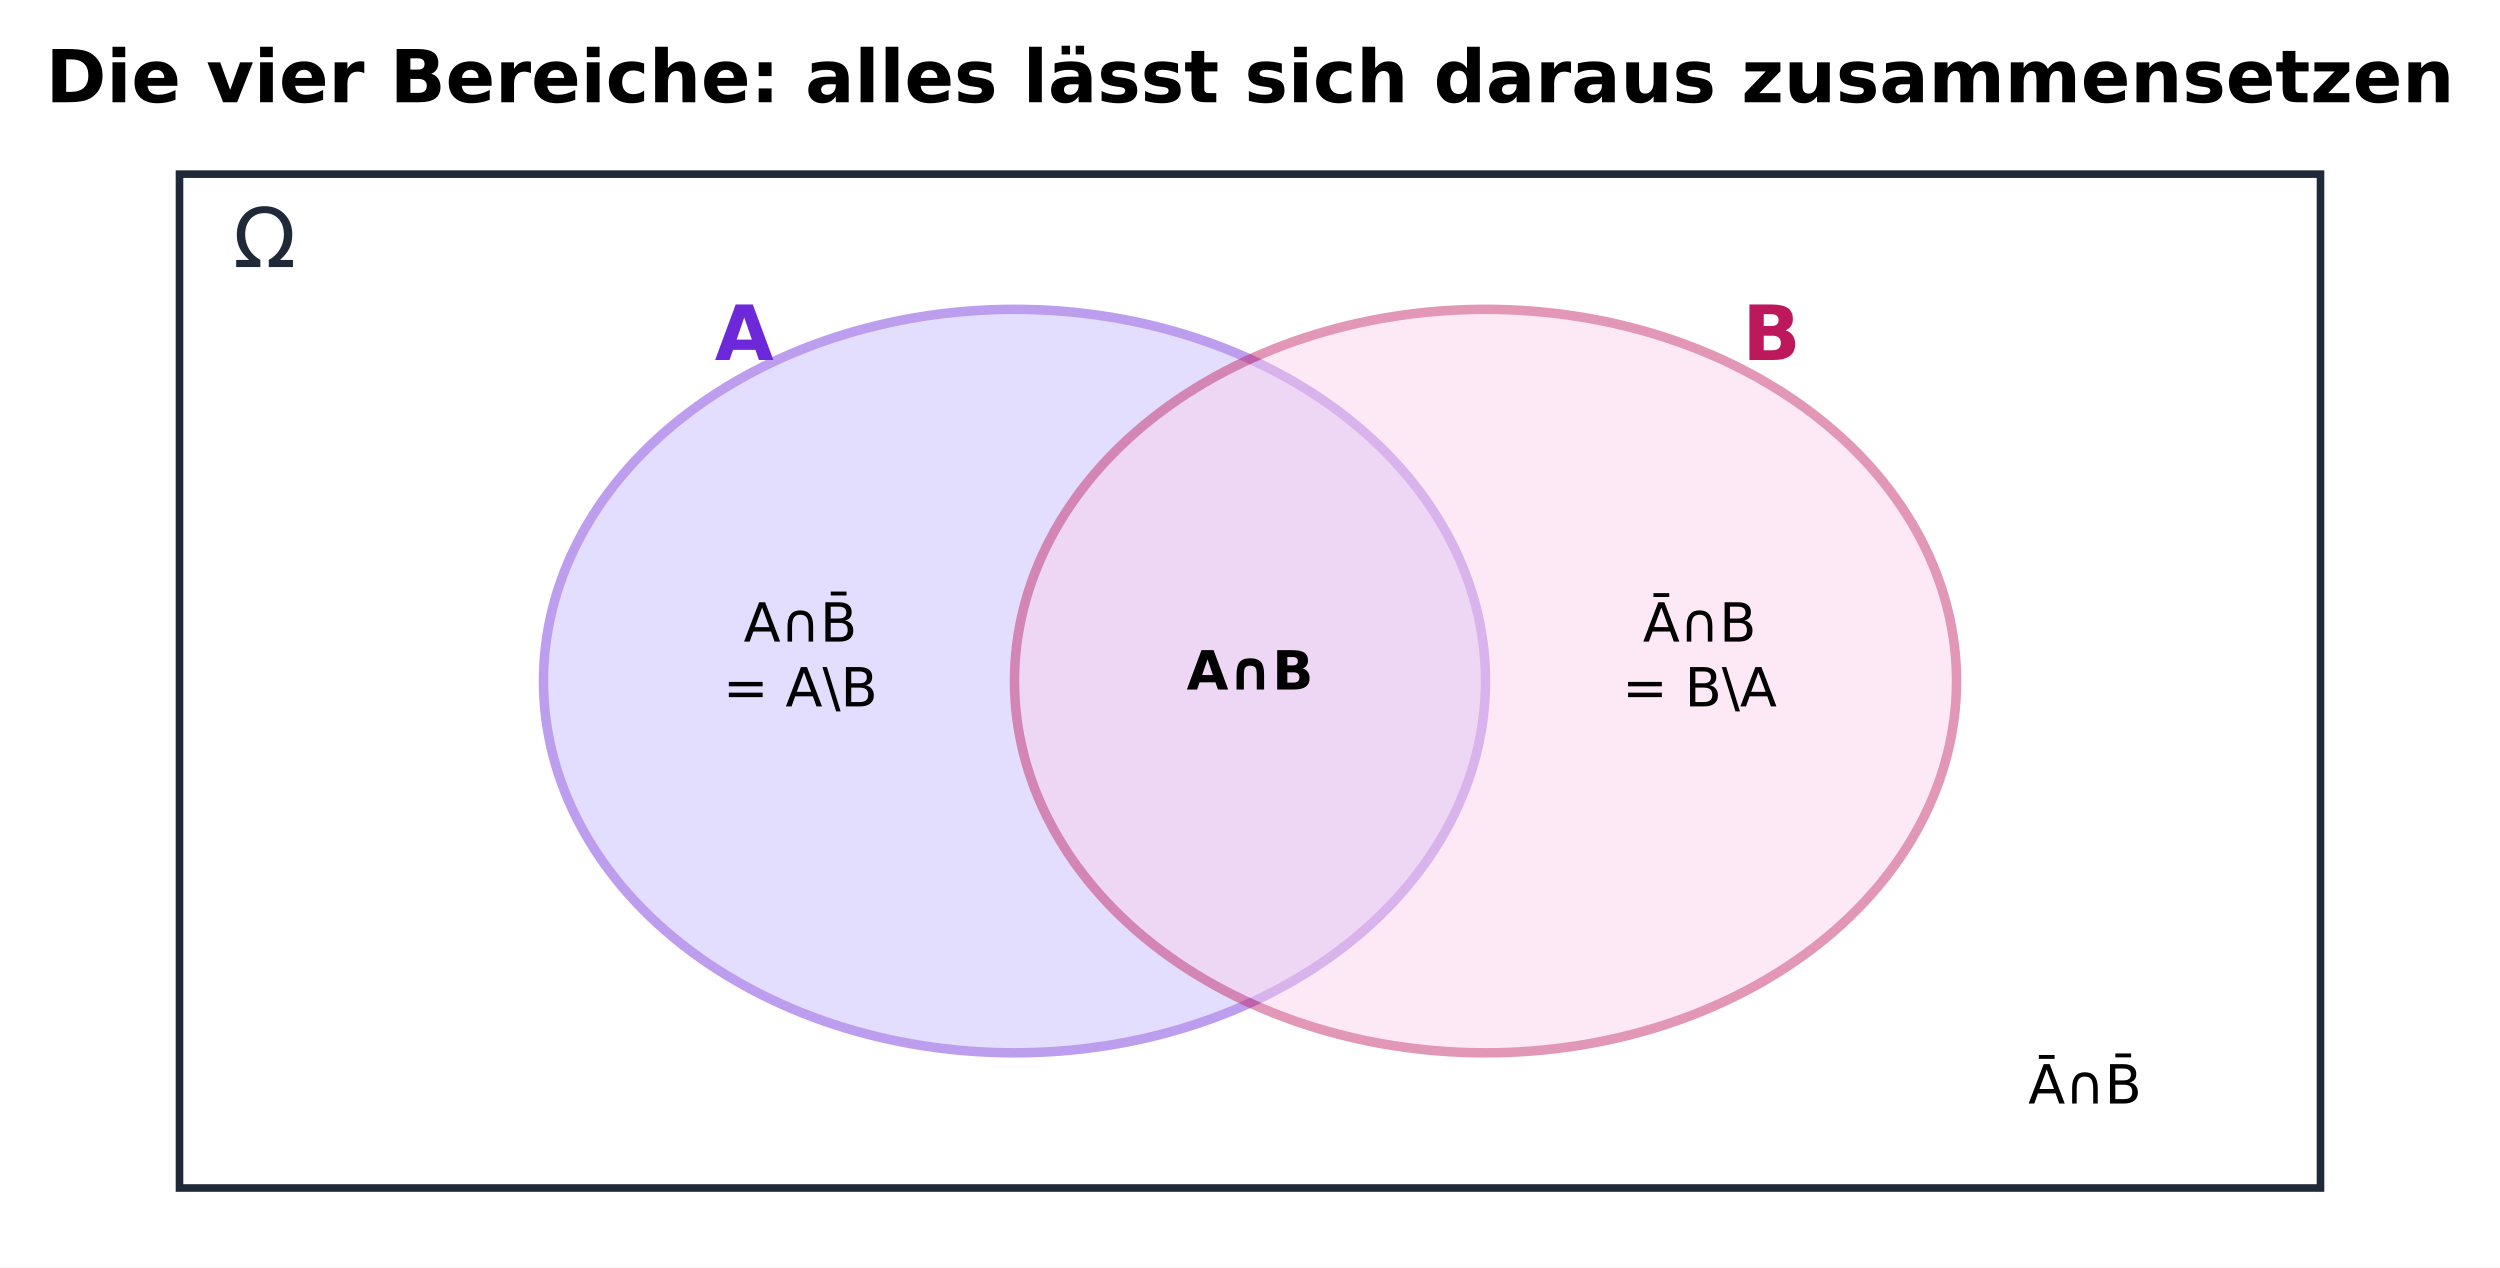
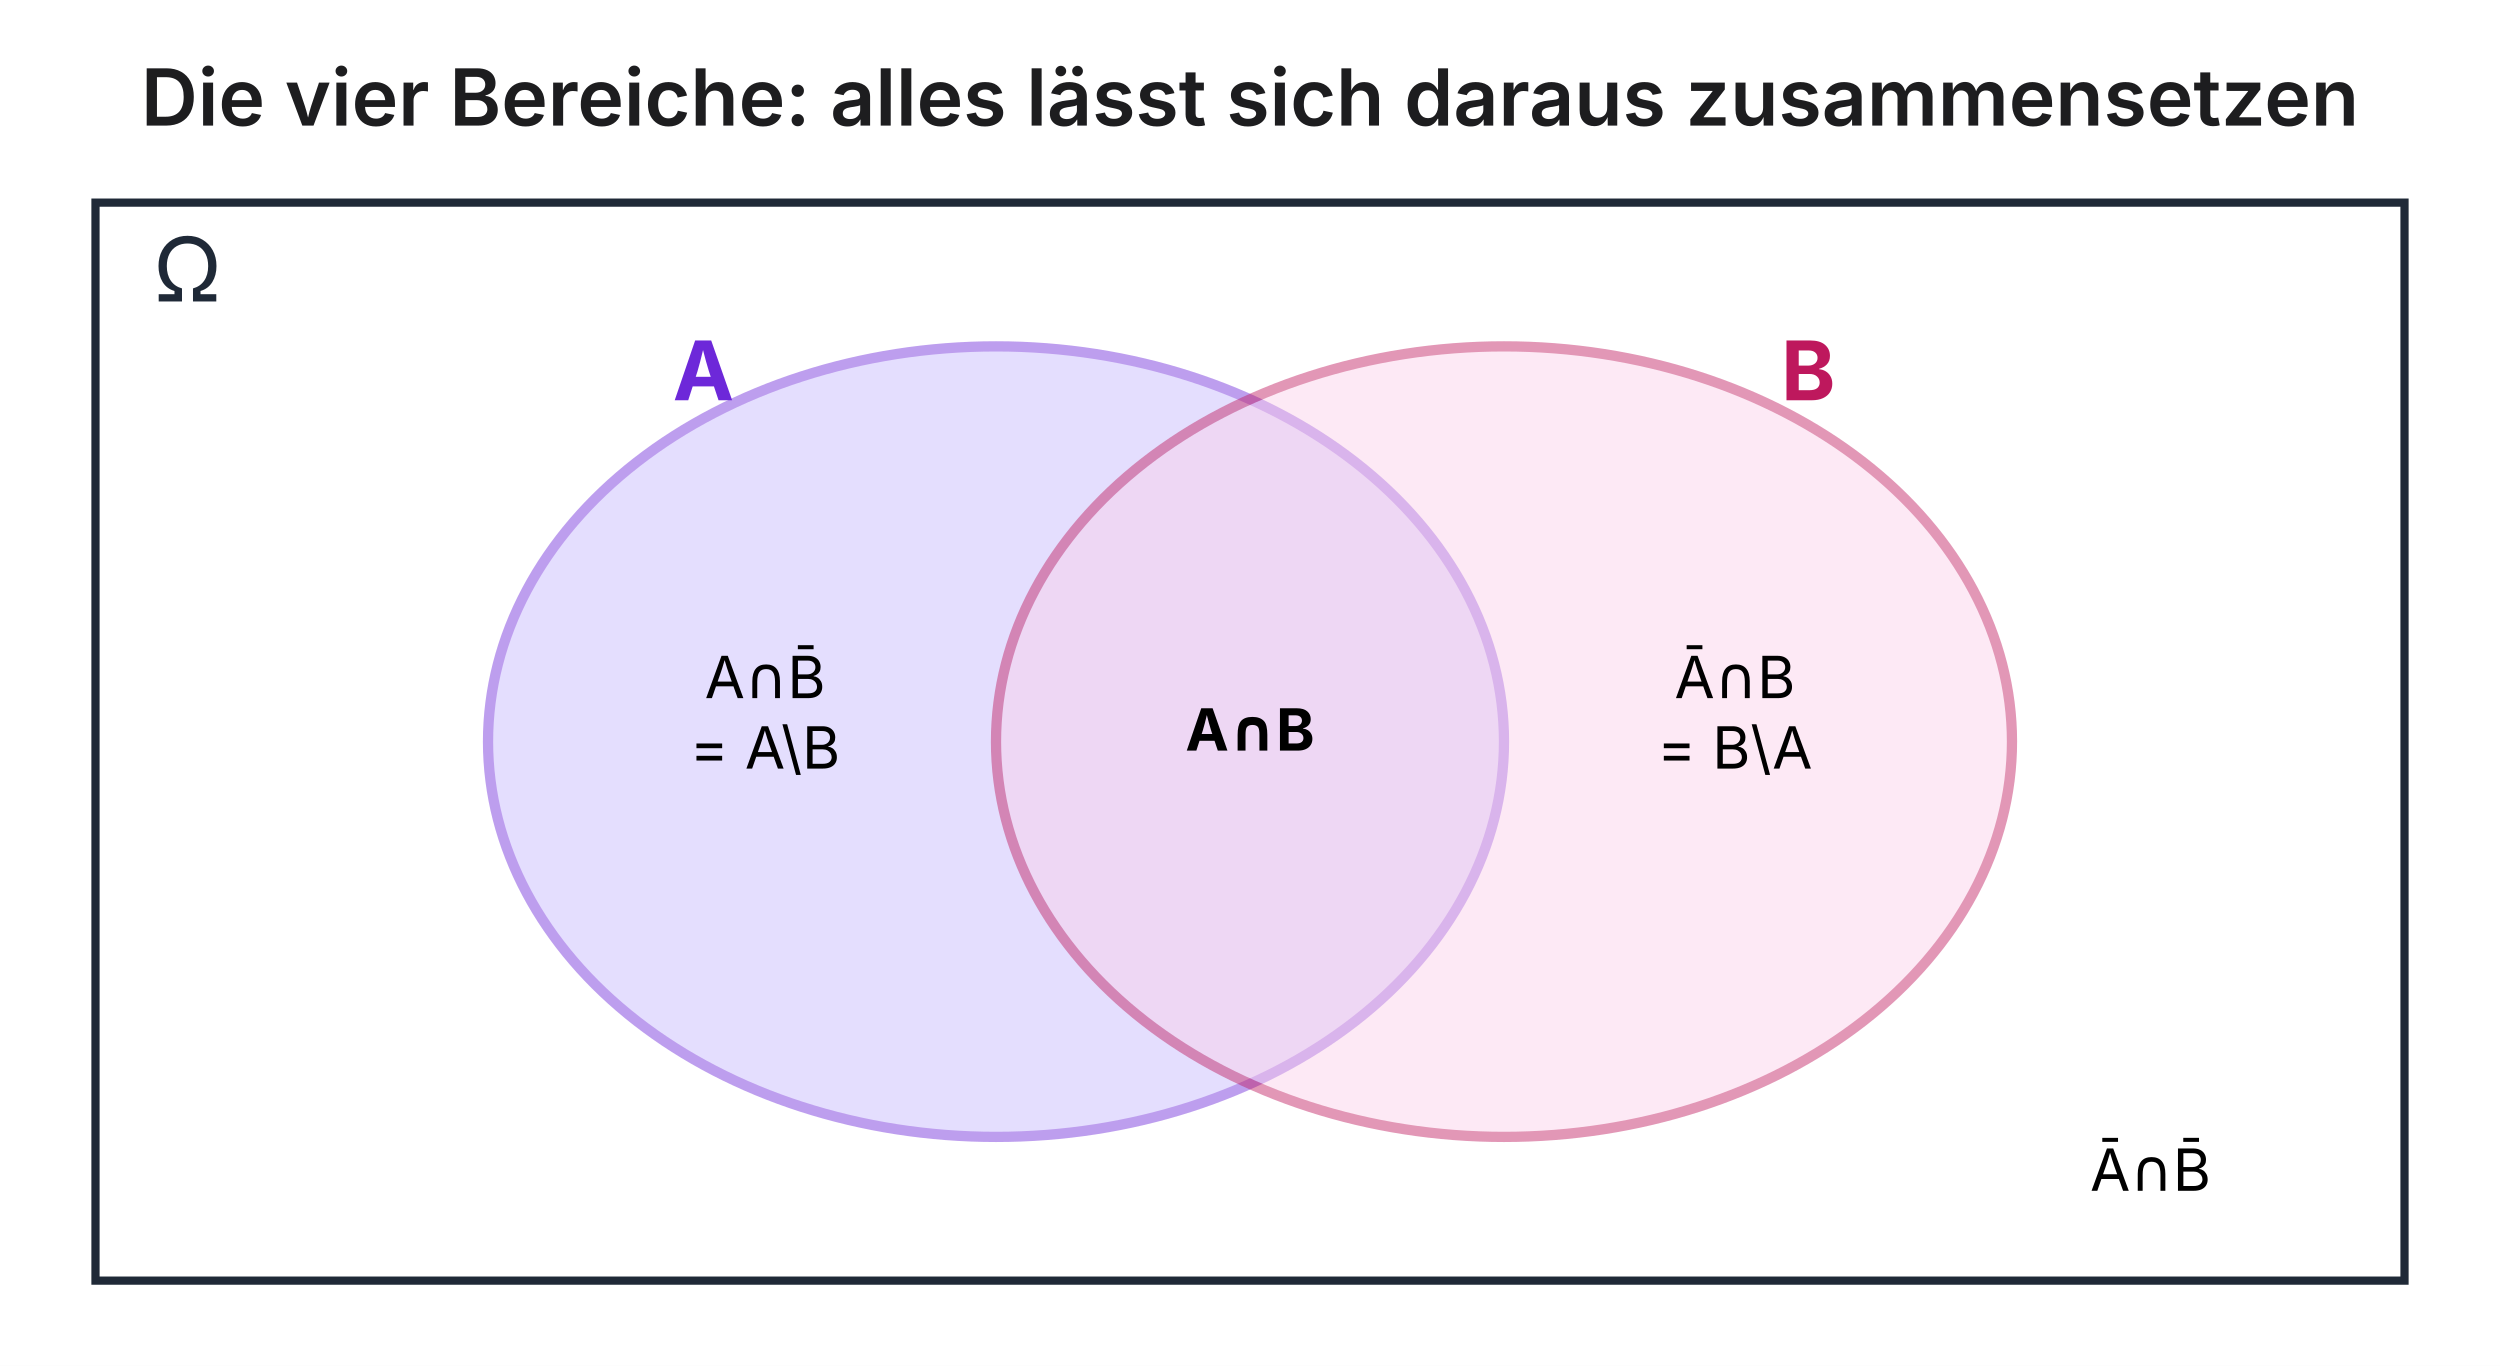
- <svg xmlns="http://www.w3.org/2000/svg" xmlns:xlink="http://www.w3.org/1999/xlink" width="393.688pt" height="199.603pt" viewBox="0 0 393.688 199.603" version="1.1">
+ <svg xmlns="http://www.w3.org/2000/svg" xmlns:xlink="http://www.w3.org/1999/xlink" width="365.04pt" height="199.44pt" viewBox="0 0 365.04 199.44" version="1.1">
  <defs>
    <style type="text/css">*{stroke-linejoin: round; stroke-linecap: butt}</style>
  </defs>
  <g id="figure_1">
    <g id="patch_1">
-       <path d="M 0 199.603  L 393.688 199.603  L 393.688 0  L 0 0  z " style="fill: #ffffff" />
+       <path d="M 0 199.44  L 365.04 199.44  L 365.04 0  L 0 0  z " style="fill: #ffffff" />
    </g>
    <g id="axes_1">
      <g id="patch_2">
-         <path d="M 28.267 187.081  L 365.421 187.081  L 365.421 27.422  L 28.267 27.422  L 28.267 187.081  z " clip-path="url(#p4b043362bb)" style="fill: none; stroke: #1f2937; stroke-width: 1.2; stroke-linejoin: miter" />
+         <path d="M 13.943 186.993  L 351.097 186.993  L 351.097 29.587  L 13.943 29.587  L 13.943 186.993  z " clip-path="url(#pf7ca5c3769)" style="fill: none; stroke: #1f2937; stroke-width: 1.2; stroke-linejoin: miter" />
      </g>
      <g id="patch_3">
-         <path d="M 159.757 165.793  C 179.428 165.793 198.296 159.625 212.206 148.646  C 226.115 137.668 233.931 122.777 233.931 107.251  C 233.931 91.726 226.115 76.834 212.206 65.856  C 198.296 54.878 179.428 48.71 159.757 48.71  C 140.086 48.71 121.218 54.878 107.308 65.856  C 93.399 76.834 85.583 91.726 85.583 107.251  C 85.583 122.777 93.399 137.668 107.308 148.646  C 121.218 159.625 140.086 165.793 159.757 165.793  z " clip-path="url(#p4b043362bb)" style="fill: #c4b5fd; opacity: 0.45; stroke: #6d28d9; stroke-width: 1.5; stroke-linejoin: miter" />
+         <path d="M 145.433 166.006  C 165.104 166.006 183.972 159.924 197.882 149.101  C 211.791 138.278 219.607 123.597 219.607 108.29  C 219.607 92.984 211.791 78.303 197.882 67.479  C 183.972 56.656 165.104 50.575 145.433 50.575  C 125.762 50.575 106.894 56.656 92.984 67.479  C 79.075 78.303 71.259 92.984 71.259 108.29  C 71.259 123.597 79.075 138.278 92.984 149.101  C 106.894 159.924 125.762 166.006 145.433 166.006  z " clip-path="url(#pf7ca5c3769)" style="fill: #c4b5fd; opacity: 0.45; stroke: #6d28d9; stroke-width: 1.5; stroke-linejoin: miter" />
      </g>
      <g id="patch_4">
-         <path d="M 233.931 165.793  C 253.602 165.793 272.47 159.625 286.38 148.646  C 300.289 137.668 308.105 122.777 308.105 107.251  C 308.105 91.726 300.289 76.834 286.38 65.856  C 272.47 54.878 253.602 48.71 233.931 48.71  C 214.26 48.71 195.392 54.878 181.482 65.856  C 167.572 76.834 159.757 91.726 159.757 107.251  C 159.757 122.777 167.572 137.668 181.482 148.646  C 195.392 159.625 214.26 165.793 233.931 165.793  z " clip-path="url(#p4b043362bb)" style="fill: #fbcfe8; opacity: 0.45; stroke: #be185d; stroke-width: 1.5; stroke-linejoin: miter" />
+         <path d="M 219.607 166.006  C 239.278 166.006 258.146 159.924 272.056 149.101  C 285.965 138.278 293.781 123.597 293.781 108.29  C 293.781 92.984 285.965 78.303 272.056 67.479  C 258.146 56.656 239.278 50.575 219.607 50.575  C 199.936 50.575 181.068 56.656 167.158 67.479  C 153.249 78.303 145.433 92.984 145.433 108.29  C 145.433 123.597 153.249 138.278 167.158 149.101  C 181.068 159.924 199.936 166.006 219.607 166.006  z " clip-path="url(#pf7ca5c3769)" style="fill: #fbcfe8; opacity: 0.45; stroke: #be185d; stroke-width: 1.5; stroke-linejoin: miter" />
      </g>
      <g id="text_1">
-         <g style="fill: #1f2937" transform="translate(36.69591 42.05727) scale(0.13 -0.13)">
+         <g style="fill: #1f2937" transform="translate(22.37192 44.01633) scale(0.13 -0.13)">
          <defs>
-             <path id="DejaVuSans-33d" d="M 4647 556  L 4647 0  L 2772 0  L 2772 556  Q 3325 859 3634 1378  Q 3944 1897 3944 2528  Q 3944 3278 3531 3731  Q 3119 4184 2444 4184  Q 1769 4184 1355 3729  Q 941 3275 941 2528  Q 941 1897 1250 1378  Q 1563 859 2119 556  L 2119 0  L 244 0  L 244 556  L 1241 556  Q 747 991 519 1456  Q 294 1922 294 2497  Q 294 3491 894 4106  Q 1491 4722 2444 4722  Q 3391 4722 3994 4106  Q 4594 3494 4594 2528  Q 4594 1922 4372 1459  Q 4150 997 3647 556  L 4647 556  z " transform="scale(0.015625)" />
+             <path id="Inter-Regular-412" d="M 394 0  L 394 522  L 1528 522  L 1528 753  Q 969 913 675 1398  Q 381 1884 381 2544  Q 381 3184 647 3673  Q 913 4163 1383 4441  Q 1853 4719 2463 4719  Q 3075 4719 3544 4441  Q 4013 4163 4280 3673  Q 4547 3184 4547 2544  Q 4547 1881 4251 1397  Q 3956 913 3400 753  L 3400 522  L 4534 522  L 4534 0  L 2859 0  L 2859 938  Q 3375 1075 3662 1489  Q 3950 1903 3950 2538  Q 3950 3047 3765 3411  Q 3581 3775 3247 3970  Q 2913 4166 2466 4166  Q 2016 4166 1681 3970  Q 1347 3775 1162 3411  Q 978 3047 978 2538  Q 978 1906 1264 1492  Q 1550 1078 2069 938  L 2069 0  L 394 0  z " transform="scale(0.015625)" />
          </defs>
-           <use xlink:href="#DejaVuSans-33d" />
+           <use xlink:href="#Inter-Regular-412" />
        </g>
      </g>
      <g id="text_2">
-         <g style="fill: #6d28d9" transform="translate(112.5555 56.69266) scale(0.12 -0.12)">
+         <g style="fill: #6d28d9" transform="translate(98.23154 58.44519) scale(0.12 -0.12)">
          <defs>
-             <path id="DejaVuSans-Bold-24" d="M 3419 850  L 1538 850  L 1241 0  L 31 0  L 1759 4666  L 3194 4666  L 4922 0  L 3713 0  L 3419 850  z M 1838 1716  L 3116 1716  L 2478 3572  L 1838 1716  z " transform="scale(0.015625)" />
+             <path id="Inter-Bold-2" d="M 153 0  L 1744 4656  L 2994 4656  L 4625 0  L 3566 0  L 3206 1081  L 1553 1081  L 1206 0  L 153 0  z M 1791 1828  L 2959 1828  L 2819 2247  Q 2706 2603 2593 3018  Q 2481 3434 2359 3909  Q 2244 3428 2137 3012  Q 2031 2597 1925 2247  L 1791 1828  z " transform="scale(0.015625)" />
          </defs>
-           <use xlink:href="#DejaVuSans-Bold-24" />
+           <use xlink:href="#Inter-Bold-2" />
        </g>
      </g>
      <g id="text_3">
-         <g style="fill: #be185d" transform="translate(274.3894 56.69266) scale(0.12 -0.12)">
+         <g style="fill: #be185d" transform="translate(260.0654 58.44519) scale(0.12 -0.12)">
          <defs>
-             <path id="DejaVuSans-Bold-25" d="M 2456 2859  Q 2741 2859 2887 2984  Q 3034 3109 3034 3353  Q 3034 3594 2887 3720  Q 2741 3847 2456 3847  L 1791 3847  L 1791 2859  L 2456 2859  z M 2497 819  Q 2859 819 3042 972  Q 3225 1125 3225 1434  Q 3225 1738 3044 1889  Q 2863 2041 2497 2041  L 1791 2041  L 1791 819  L 2497 819  z M 3616 2497  Q 4003 2384 4215 2081  Q 4428 1778 4428 1338  Q 4428 663 3972 331  Q 3516 0 2584 0  L 588 0  L 588 4666  L 2394 4666  Q 3366 4666 3802 4372  Q 4238 4078 4238 3431  Q 4238 3091 4078 2852  Q 3919 2613 3616 2497  z " transform="scale(0.015625)" />
+             <path id="Inter-Bold-41" d="M 422 0  L 422 4656  L 2269 4656  Q 3034 4656 3420 4318  Q 3806 3981 3806 3459  Q 3806 3047 3567 2794  Q 3328 2541 2969 2459  L 2969 2413  Q 3231 2400 3464 2262  Q 3697 2125 3842 1876  Q 3988 1628 3988 1284  Q 3988 916 3806 625  Q 3625 334 3269 167  Q 2913 0 2388 0  L 422 0  z M 1375 784  L 2200 784  Q 2622 784 2814 946  Q 3006 1109 3006 1375  Q 3006 1666 2795 1856  Q 2584 2047 2225 2047  L 1375 2047  L 1375 784  z M 1375 2700  L 2128 2700  Q 2434 2700 2637 2862  Q 2841 3025 2841 3306  Q 2841 3559 2661 3718  Q 2481 3878 2147 3878  L 1375 3878  L 1375 2700  z " transform="scale(0.015625)" />
          </defs>
-           <use xlink:href="#DejaVuSans-Bold-25" />
+           <use xlink:href="#Inter-Bold-41" />
        </g>
      </g>
      <g id="text_4">
-         <g transform="translate(117.108 101.0411) scale(0.085 -0.085)">
+         <g transform="translate(102.8936 101.9408) scale(0.085 -0.085)">
          <defs>
-             <path id="DejaVuSans-24" d="M 2188 4044  L 1331 1722  L 3047 1722  L 2188 4044  z M 1831 4666  L 2547 4666  L 4325 0  L 3669 0  L 3244 1197  L 1141 1197  L 716 0  L 50 0  L 1831 4666  z " transform="scale(0.015625)" />
+             <path id="Inter-Regular-2" d="M 163 0  L 1853 4656  L 2541 4656  L 4253 0  L 3628 0  L 3163 1300  L 1244 1300  L 794 0  L 163 0  z M 1425 1819  L 2978 1819  L 2641 2763  Q 2556 2997 2450 3336  Q 2344 3675 2194 4181  Q 2047 3666 1937 3322  Q 1828 2978 1753 2763  L 1425 1819  z " transform="scale(0.015625)" />
            <path id="DejaVuSans-cb3" d="M 825 1850  Q 825 2775 1208 3240  Q 1591 3706 2344 3706  Q 3094 3706 3476 3240  Q 3859 2775 3859 1850  L 3859 0  L 3322 0  L 3322 1772  Q 3322 2534 3090 2864  Q 2859 3194 2344 3194  Q 1825 3194 1594 2864  Q 1363 2534 1363 1772  L 1363 0  L 825 0  L 825 1850  z " transform="scale(0.015625)" />
-             <path id="DejaVuSans-25" d="M 1259 2228  L 1259 519  L 2272 519  Q 2781 519 3026 730  Q 3272 941 3272 1375  Q 3272 1813 3026 2020  Q 2781 2228 2272 2228  L 1259 2228  z M 1259 4147  L 1259 2741  L 2194 2741  Q 2656 2741 2882 2914  Q 3109 3088 3109 3444  Q 3109 3797 2882 3972  Q 2656 4147 2194 4147  L 1259 4147  z M 628 4666  L 2241 4666  Q 2963 4666 3353 4366  Q 3744 4066 3744 3513  Q 3744 3084 3544 2831  Q 3344 2578 2956 2516  Q 3422 2416 3680 2098  Q 3938 1781 3938 1306  Q 3938 681 3513 340  Q 3088 0 2303 0  L 628 0  L 628 4666  z " transform="scale(0.015625)" />
-             <path id="DejaVuSans-2b5" d="M -2522 4769  L -654 4769  L -654 4306  L -2522 4306  L -2522 4769  z " transform="scale(0.015625)" />
+             <path id="Inter-Regular-41" d="M 563 0  L 563 4656  L 2213 4656  Q 2700 4656 3017 4489  Q 3334 4322 3489 4042  Q 3644 3763 3644 3422  Q 3644 3122 3537 2926  Q 3431 2731 3257 2615  Q 3084 2500 2881 2444  L 2881 2400  Q 3100 2388 3317 2250  Q 3534 2113 3679 1859  Q 3825 1606 3825 1241  Q 3825 891 3664 609  Q 3503 328 3159 164  Q 2816 0 2266 0  L 563 0  z M 1156 525  L 2250 525  Q 2794 525 3023 734  Q 3253 944 3253 1247  Q 3253 1481 3134 1678  Q 3016 1875 2798 1994  Q 2581 2113 2281 2113  L 1156 2113  L 1156 525  z M 1156 2613  L 2181 2613  Q 2556 2613 2815 2831  Q 3075 3050 3075 3409  Q 3075 3713 2864 3922  Q 2653 4131 2200 4131  L 1156 4131  L 1156 2613  z " transform="scale(0.015625)" />
+             <path id="Inter-Regular-6ed" d="M 2394 4659  L 2394 4216  L 663 4216  L 663 4659  L 2394 4659  z " transform="scale(0.015625)" />
          </defs>
-           <use xlink:href="#DejaVuSans-24" />
-           <use xlink:href="#DejaVuSans-cb3" transform="translate(68.40625 0)" />
-           <use xlink:href="#DejaVuSans-25" transform="translate(141.5938 0)" />
-           <use xlink:href="#DejaVuSans-2b5" transform="translate(200.7812 18.21875)" />
+           <use xlink:href="#Inter-Regular-2" />
+           <use xlink:href="#DejaVuSans-cb3" transform="translate(69 0)" />
+           <use xlink:href="#Inter-Regular-41" transform="translate(142.1875 0)" />
+           <use xlink:href="#Inter-Regular-6ed" transform="translate(149.7031 18.17188)" />
        </g>
-         <g transform="translate(113.8747 111.2427) scale(0.085 -0.085)">
+         <g transform="translate(100.756 112.2255) scale(0.085 -0.085)">
          <defs>
-             <path id="DejaVuSans-20" d="M 678 2906  L 4684 2906  L 4684 2381  L 678 2381  L 678 2906  z M 678 1631  L 4684 1631  L 4684 1100  L 678 1100  L 678 1631  z " transform="scale(0.015625)" />
-             <path id="DejaVuSans-3" transform="scale(0.015625)" />
-             <path id="DejaVuSans-3f" d="M 531 4666  L 2156 -594  L 1625 -594  L 0 4666  L 531 4666  z " transform="scale(0.015625)" />
+             <path id="Inter-Regular-5f0" d="M 706 884  L 706 1403  L 3531 1403  L 3531 884  L 706 884  z M 706 2241  L 706 2759  L 3531 2759  L 3531 2241  L 706 2241  z " transform="scale(0.015625)" />
+             <path id="Inter-Regular-6f1" transform="scale(0.015625)" />
+             <path id="Inter-Regular-5b2" d="M 1644 -700  L 144 4875  L 663 4875  L 2163 -700  L 1644 -700  z " transform="scale(0.015625)" />
          </defs>
-           <use xlink:href="#DejaVuSans-20" />
-           <use xlink:href="#DejaVuSans-3" transform="translate(83.79688 0)" />
-           <use xlink:href="#DejaVuSans-24" transform="translate(115.5781 0)" />
-           <use xlink:href="#DejaVuSans-3f" transform="translate(183.9844 0)" />
-           <use xlink:href="#DejaVuSans-25" transform="translate(217.6719 0)" />
+           <use xlink:href="#Inter-Regular-5f0" />
+           <use xlink:href="#Inter-Regular-6f1" transform="translate(66.15625 0)" />
+           <use xlink:href="#Inter-Regular-2" transform="translate(94.28125 0)" />
+           <use xlink:href="#Inter-Regular-5b2" transform="translate(156.4531 0)" />
+           <use xlink:href="#Inter-Regular-41" transform="translate(192.4844 0)" />
        </g>
      </g>
      <g id="text_5">
-         <g transform="translate(186.8645 108.5818) scale(0.085 -0.085)">
+         <g transform="translate(173.0843 109.602) scale(0.085 -0.085)">
          <defs>
            <path id="DejaVuSans-Bold-cb3" d="M 966 1734  Q 966 2784 1313 3222  Q 1697 3706 2597 3706  Q 3463 3706 3884 3222  Q 4231 2825 4231 1734  L 4231 0  L 3363 0  L 3363 1734  Q 3363 2366 3219 2575  Q 3044 2822 2597 2822  Q 2169 2822 1981 2575  Q 1834 2384 1834 1734  L 1834 0  L 966 0  L 966 1734  z " transform="scale(0.015625)" />
          </defs>
-           <use xlink:href="#DejaVuSans-Bold-24" />
-           <use xlink:href="#DejaVuSans-Bold-cb3" transform="translate(77.39062 0)" />
-           <use xlink:href="#DejaVuSans-Bold-25" transform="translate(158.5938 0)" />
+           <use xlink:href="#Inter-Bold-2" />
+           <use xlink:href="#DejaVuSans-Bold-cb3" transform="translate(74.65625 0)" />
+           <use xlink:href="#Inter-Bold-41" transform="translate(155.8594 0)" />
        </g>
      </g>
      <g id="text_6">
-         <g transform="translate(258.7127 101.0411) scale(0.085 -0.085)">
+         <g transform="translate(244.4982 101.9408) scale(0.085 -0.085)">
          <defs>
-             <path id="DejaVuSans-c2" d="M 1254 5753  L 3122 5753  L 3122 5290  L 1254 5290  L 1254 5753  z M 2188 4044  L 1331 1722  L 3047 1722  L 2188 4044  z M 1831 4666  L 2547 4666  L 4325 0  L 3669 0  L 3244 1197  L 1141 1197  L 716 0  L 50 0  L 1831 4666  z " transform="scale(0.015625)" />
+             <path id="Inter-Regular-b" d="M 163 0  L 1853 4656  L 2541 4656  L 4253 0  L 3628 0  L 3163 1300  L 1244 1300  L 794 0  L 163 0  z M 1425 1819  L 2978 1819  L 2641 2763  Q 2556 2997 2450 3336  Q 2344 3675 2194 4181  Q 2047 3666 1937 3322  Q 1828 2978 1753 2763  L 1425 1819  z M 3072 5822  L 3072 5379  L 1341 5379  L 1341 5822  L 3072 5822  z " transform="scale(0.015625)" />
          </defs>
-           <use xlink:href="#DejaVuSans-c2" />
-           <use xlink:href="#DejaVuSans-cb3" transform="translate(68.40625 0)" />
-           <use xlink:href="#DejaVuSans-25" transform="translate(141.5938 0)" />
+           <use xlink:href="#Inter-Regular-b" />
+           <use xlink:href="#DejaVuSans-cb3" transform="translate(69 0)" />
+           <use xlink:href="#Inter-Regular-41" transform="translate(142.1875 0)" />
        </g>
-         <g transform="translate(255.4793 111.2427) scale(0.085 -0.085)">
-           <use xlink:href="#DejaVuSans-20" />
-           <use xlink:href="#DejaVuSans-3" transform="translate(83.79688 0)" />
-           <use xlink:href="#DejaVuSans-25" transform="translate(115.5781 0)" />
-           <use xlink:href="#DejaVuSans-3f" transform="translate(184.1875 0)" />
-           <use xlink:href="#DejaVuSans-24" transform="translate(217.875 0)" />
+         <g transform="translate(242.008 112.2255) scale(0.085 -0.085)">
+           <use xlink:href="#Inter-Regular-5f0" />
+           <use xlink:href="#Inter-Regular-6f1" transform="translate(66.15625 0)" />
+           <use xlink:href="#Inter-Regular-41" transform="translate(94.28125 0)" />
+           <use xlink:href="#Inter-Regular-5b2" transform="translate(159.7188 0)" />
+           <use xlink:href="#Inter-Regular-2" transform="translate(197.2188 0)" />
        </g>
      </g>
      <g id="text_7">
-         <g transform="translate(319.4004 173.7758) scale(0.085 -0.085)">
-           <use xlink:href="#DejaVuSans-c2" />
-           <use xlink:href="#DejaVuSans-cb3" transform="translate(68.40625 0)" />
-           <use xlink:href="#DejaVuSans-25" transform="translate(141.5938 0)" />
-           <use xlink:href="#DejaVuSans-2b5" transform="translate(200.7812 18.21875)" />
+         <g transform="translate(305.1859 173.876) scale(0.085 -0.085)">
+           <use xlink:href="#Inter-Regular-b" />
+           <use xlink:href="#DejaVuSans-cb3" transform="translate(69 0)" />
+           <use xlink:href="#Inter-Regular-41" transform="translate(142.1875 0)" />
+           <use xlink:href="#Inter-Regular-6ed" transform="translate(149.7031 18.17188)" />
        </g>
      </g>
      <g id="text_8">
-         <g transform="translate(7.2 16.09992) scale(0.115 -0.115)">
+         <g style="fill: #1d1d1f" transform="translate(20.57664 18.34062) scale(0.115 -0.115)">
          <defs>
-             <path id="DejaVuSans-Bold-27" d="M 1791 3756  L 1791 909  L 2222 909  Q 2959 909 3348 1275  Q 3738 1641 3738 2338  Q 3738 3031 3350 3393  Q 2963 3756 2222 3756  L 1791 3756  z M 588 4666  L 1856 4666  Q 2919 4666 3439 4514  Q 3959 4363 4331 4000  Q 4659 3684 4818 3271  Q 4978 2859 4978 2338  Q 4978 1809 4818 1395  Q 4659 981 4331 666  Q 3956 303 3431 151  Q 2906 0 1856 0  L 588 0  L 588 4666  z " transform="scale(0.015625)" />
-             <path id="DejaVuSans-Bold-4c" d="M 538 3500  L 1656 3500  L 1656 0  L 538 0  L 538 3500  z M 538 4863  L 1656 4863  L 1656 3950  L 538 3950  L 538 4863  z " transform="scale(0.015625)" />
-             <path id="DejaVuSans-Bold-48" d="M 4031 1759  L 4031 1441  L 1416 1441  Q 1456 1047 1700 850  Q 1944 653 2381 653  Q 2734 653 3104 758  Q 3475 863 3866 1075  L 3866 213  Q 3469 63 3072 -14  Q 2675 -91 2278 -91  Q 1328 -91 801 392  Q 275 875 275 1747  Q 275 2603 792 3093  Q 1309 3584 2216 3584  Q 3041 3584 3536 3087  Q 4031 2591 4031 1759  z M 2881 2131  Q 2881 2450 2695 2645  Q 2509 2841 2209 2841  Q 1884 2841 1681 2658  Q 1478 2475 1428 2131  L 2881 2131  z " transform="scale(0.015625)" />
-             <path id="DejaVuSans-Bold-3" transform="scale(0.015625)" />
-             <path id="DejaVuSans-Bold-59" d="M 97 3500  L 1216 3500  L 2088 1081  L 2956 3500  L 4078 3500  L 2700 0  L 1472 0  L 97 3500  z " transform="scale(0.015625)" />
-             <path id="DejaVuSans-Bold-55" d="M 3138 2547  Q 2991 2616 2845 2648  Q 2700 2681 2553 2681  Q 2122 2681 1889 2404  Q 1656 2128 1656 1613  L 1656 0  L 538 0  L 538 3500  L 1656 3500  L 1656 2925  Q 1872 3269 2151 3426  Q 2431 3584 2822 3584  Q 2878 3584 2943 3579  Q 3009 3575 3134 3559  L 3138 2547  z " transform="scale(0.015625)" />
-             <path id="DejaVuSans-Bold-46" d="M 3366 3391  L 3366 2478  Q 3138 2634 2908 2709  Q 2678 2784 2431 2784  Q 1963 2784 1702 2511  Q 1441 2238 1441 1747  Q 1441 1256 1702 982  Q 1963 709 2431 709  Q 2694 709 2930 787  Q 3166 866 3366 1019  L 3366 103  Q 3103 6 2833 -42  Q 2563 -91 2291 -91  Q 1344 -91 809 395  Q 275 881 275 1747  Q 275 2613 809 3098  Q 1344 3584 2291 3584  Q 2566 3584 2833 3536  Q 3100 3488 3366 3391  z " transform="scale(0.015625)" />
-             <path id="DejaVuSans-Bold-4b" d="M 4056 2131  L 4056 0  L 2931 0  L 2931 347  L 2931 1625  Q 2931 2084 2911 2256  Q 2891 2428 2841 2509  Q 2775 2619 2662 2680  Q 2550 2741 2406 2741  Q 2056 2741 1856 2470  Q 1656 2200 1656 1722  L 1656 0  L 538 0  L 538 4863  L 1656 4863  L 1656 2988  Q 1909 3294 2193 3439  Q 2478 3584 2822 3584  Q 3428 3584 3742 3212  Q 4056 2841 4056 2131  z " transform="scale(0.015625)" />
-             <path id="DejaVuSans-Bold-1d" d="M 716 3500  L 1844 3500  L 1844 2291  L 716 2291  L 716 3500  z M 716 1209  L 1844 1209  L 1844 0  L 716 0  L 716 1209  z " transform="scale(0.015625)" />
-             <path id="DejaVuSans-Bold-44" d="M 2106 1575  Q 1756 1575 1579 1456  Q 1403 1338 1403 1106  Q 1403 894 1545 773  Q 1688 653 1941 653  Q 2256 653 2472 879  Q 2688 1106 2688 1447  L 2688 1575  L 2106 1575  z M 3816 1997  L 3816 0  L 2688 0  L 2688 519  Q 2463 200 2181 54  Q 1900 -91 1497 -91  Q 953 -91 614 226  Q 275 544 275 1050  Q 275 1666 698 1953  Q 1122 2241 2028 2241  L 2688 2241  L 2688 2328  Q 2688 2594 2478 2717  Q 2269 2841 1825 2841  Q 1466 2841 1156 2769  Q 847 2697 581 2553  L 581 3406  Q 941 3494 1303 3539  Q 1666 3584 2028 3584  Q 2975 3584 3395 3211  Q 3816 2838 3816 1997  z " transform="scale(0.015625)" />
-             <path id="DejaVuSans-Bold-4f" d="M 538 4863  L 1656 4863  L 1656 0  L 538 0  L 538 4863  z " transform="scale(0.015625)" />
-             <path id="DejaVuSans-Bold-56" d="M 3272 3391  L 3272 2541  Q 2913 2691 2578 2766  Q 2244 2841 1947 2841  Q 1628 2841 1473 2761  Q 1319 2681 1319 2516  Q 1319 2381 1436 2309  Q 1553 2238 1856 2203  L 2053 2175  Q 2913 2066 3209 1816  Q 3506 1566 3506 1031  Q 3506 472 3093 190  Q 2681 -91 1863 -91  Q 1516 -91 1145 -36  Q 775 19 384 128  L 384 978  Q 719 816 1070 734  Q 1422 653 1784 653  Q 2113 653 2278 743  Q 2444 834 2444 1013  Q 2444 1163 2330 1236  Q 2216 1309 1875 1350  L 1678 1375  Q 931 1469 631 1722  Q 331 1975 331 2491  Q 331 3047 712 3315  Q 1094 3584 1881 3584  Q 2191 3584 2531 3537  Q 2872 3491 3272 3391  z " transform="scale(0.015625)" />
-             <path id="DejaVuSans-Bold-a6" d="M 2106 1575  Q 1756 1575 1579 1456  Q 1403 1338 1403 1106  Q 1403 894 1545 773  Q 1688 653 1941 653  Q 2256 653 2472 879  Q 2688 1106 2688 1447  L 2688 1575  L 2106 1575  z M 3816 1997  L 3816 0  L 2688 0  L 2688 519  Q 2463 200 2181 54  Q 1900 -91 1497 -91  Q 953 -91 614 226  Q 275 544 275 1050  Q 275 1666 698 1953  Q 1122 2241 2028 2241  L 2688 2241  L 2688 2328  Q 2688 2594 2478 2717  Q 2269 2841 1825 2841  Q 1466 2841 1156 2769  Q 847 2697 581 2553  L 581 3406  Q 941 3494 1303 3539  Q 1666 3584 2028 3584  Q 2975 3584 3395 3211  Q 3816 2838 3816 1997  z M 1197 4953  L 1931 4953  L 1931 4184  L 1197 4184  L 1197 4953  z M 2431 4953  L 3165 4953  L 3165 4184  L 2431 4184  L 2431 4953  z " transform="scale(0.015625)" />
-             <path id="DejaVuSans-Bold-57" d="M 1759 4494  L 1759 3500  L 2913 3500  L 2913 2700  L 1759 2700  L 1759 1216  Q 1759 972 1856 886  Q 1953 800 2241 800  L 2816 800  L 2816 0  L 1856 0  Q 1194 0 917 276  Q 641 553 641 1216  L 641 2700  L 84 2700  L 84 3500  L 641 3500  L 641 4494  L 1759 4494  z " transform="scale(0.015625)" />
-             <path id="DejaVuSans-Bold-47" d="M 2919 2988  L 2919 4863  L 4044 4863  L 4044 0  L 2919 0  L 2919 506  Q 2688 197 2409 53  Q 2131 -91 1766 -91  Q 1119 -91 703 423  Q 288 938 288 1747  Q 288 2556 703 3070  Q 1119 3584 1766 3584  Q 2128 3584 2408 3439  Q 2688 3294 2919 2988  z M 2181 722  Q 2541 722 2730 984  Q 2919 1247 2919 1747  Q 2919 2247 2730 2509  Q 2541 2772 2181 2772  Q 1825 2772 1636 2509  Q 1447 2247 1447 1747  Q 1447 1247 1636 984  Q 1825 722 2181 722  z " transform="scale(0.015625)" />
-             <path id="DejaVuSans-Bold-58" d="M 500 1363  L 500 3500  L 1625 3500  L 1625 3150  Q 1625 2866 1622 2436  Q 1619 2006 1619 1863  Q 1619 1441 1641 1255  Q 1663 1069 1716 984  Q 1784 875 1895 815  Q 2006 756 2150 756  Q 2500 756 2700 1025  Q 2900 1294 2900 1772  L 2900 3500  L 4019 3500  L 4019 0  L 2900 0  L 2900 506  Q 2647 200 2364 54  Q 2081 -91 1741 -91  Q 1134 -91 817 281  Q 500 653 500 1363  z " transform="scale(0.015625)" />
-             <path id="DejaVuSans-Bold-5d" d="M 366 3500  L 3419 3500  L 3419 2719  L 1575 800  L 3419 800  L 3419 0  L 288 0  L 288 781  L 2131 2700  L 366 2700  L 366 3500  z " transform="scale(0.015625)" />
-             <path id="DejaVuSans-Bold-50" d="M 3781 2919  Q 3994 3244 4286 3414  Q 4578 3584 4928 3584  Q 5531 3584 5847 3212  Q 6163 2841 6163 2131  L 6163 0  L 5038 0  L 5038 1825  Q 5041 1866 5042 1909  Q 5044 1953 5044 2034  Q 5044 2406 4934 2573  Q 4825 2741 4581 2741  Q 4263 2741 4089 2478  Q 3916 2216 3909 1719  L 3909 0  L 2784 0  L 2784 1825  Q 2784 2406 2684 2573  Q 2584 2741 2328 2741  Q 2006 2741 1831 2477  Q 1656 2213 1656 1722  L 1656 0  L 531 0  L 531 3500  L 1656 3500  L 1656 2988  Q 1863 3284 2130 3434  Q 2397 3584 2719 3584  Q 3081 3584 3359 3409  Q 3638 3234 3781 2919  z " transform="scale(0.015625)" />
-             <path id="DejaVuSans-Bold-51" d="M 4056 2131  L 4056 0  L 2931 0  L 2931 347  L 2931 1631  Q 2931 2084 2911 2256  Q 2891 2428 2841 2509  Q 2775 2619 2662 2680  Q 2550 2741 2406 2741  Q 2056 2741 1856 2470  Q 1656 2200 1656 1722  L 1656 0  L 538 0  L 538 3500  L 1656 3500  L 1656 2988  Q 1909 3294 2193 3439  Q 2478 3584 2822 3584  Q 3428 3584 3742 3212  Q 4056 2841 4056 2131  z " transform="scale(0.015625)" />
+             <path id="Inter-SemiBold-54" d="M 2044 0  L 469 0  L 469 4656  L 2075 4656  Q 2769 4656 3267 4376  Q 3766 4097 4031 3576  Q 4297 3056 4297 2334  Q 4297 1606 4030 1082  Q 3763 559 3258 279  Q 2753 0 2044 0  z M 1303 722  L 2003 722  Q 3475 722 3475 2334  Q 3475 3934 2025 3934  L 1303 3934  L 1303 722  z " transform="scale(0.015625)" />
+             <path id="Inter-SemiBold-2b1" d="M 431 0  L 431 3494  L 1244 3494  L 1244 0  L 431 0  z M 838 3988  Q 644 3988 505 4117  Q 366 4247 366 4434  Q 366 4619 505 4748  Q 644 4878 838 4878  Q 1035 4878 1174 4748  Q 1313 4619 1313 4434  Q 1313 4247 1174 4117  Q 1035 3988 838 3988  z " transform="scale(0.015625)" />
+             <path id="Inter-SemiBold-266" d="M 1975 -72  Q 1447 -72 1067 150  Q 688 372 483 775  Q 278 1178 278 1725  Q 278 2263 479 2670  Q 681 3078 1051 3308  Q 1422 3538 1922 3538  Q 2347 3538 2711 3352  Q 3075 3166 3297 2777  Q 3519 2388 3519 1775  L 3519 1519  L 1088 1519  Q 1103 1053 1348 809  Q 1594 566 1984 566  Q 2253 566 2445 681  Q 2638 797 2719 1019  L 3466 866  Q 3341 444 2948 186  Q 2556 -72 1975 -72  z M 1091 2072  L 2728 2072  Q 2691 2447 2489 2673  Q 2288 2900 1925 2900  Q 1553 2900 1336 2661  Q 1119 2422 1091 2072  z " transform="scale(0.015625)" />
+             <path id="Inter-SemiBold-6f1" transform="scale(0.015625)" />
+             <path id="Inter-SemiBold-3d4" d="M 1422 0  L 122 3494  L 991 3494  L 1628 1594  Q 1706 1363 1767 1128  Q 1828 894 1888 656  Q 1944 894 2003 1128  Q 2063 1363 2141 1594  L 2775 3494  L 3638 3494  L 2331 0  L 1422 0  z " transform="scale(0.015625)" />
+             <path id="Inter-SemiBold-354" d="M 431 0  L 431 3494  L 1219 3494  L 1219 2909  L 1256 2909  Q 1350 3213 1584 3377  Q 1819 3541 2119 3541  Q 2275 3541 2416 3519  L 2416 2772  Q 2366 2784 2253 2798  Q 2141 2813 2031 2813  Q 1691 2813 1467 2602  Q 1244 2391 1244 2056  L 1244 0  L 431 0  z " transform="scale(0.015625)" />
+             <path id="Inter-SemiBold-41" d="M 469 0  L 469 4656  L 2250 4656  Q 2753 4656 3086 4498  Q 3419 4341 3586 4067  Q 3753 3794 3753 3447  Q 3753 3022 3517 2778  Q 3281 2534 2941 2456  L 2941 2409  Q 3188 2397 3416 2259  Q 3644 2122 3789 1872  Q 3934 1622 3934 1269  Q 3934 906 3759 618  Q 3584 331 3232 165  Q 2881 0 2347 0  L 469 0  z M 1303 697  L 2216 697  Q 2678 697 2883 875  Q 3088 1053 3088 1331  Q 3088 1644 2859 1856  Q 2631 2069 2244 2069  L 1303 2069  L 1303 697  z M 1303 2672  L 2144 2672  Q 2475 2672 2697 2851  Q 2919 3031 2919 3341  Q 2919 3613 2728 3788  Q 2538 3963 2163 3963  L 1303 3963  L 1303 2672  z " transform="scale(0.015625)" />
+             <path id="Inter-SemiBold-24a" d="M 1947 -72  Q 1438 -72 1063 154  Q 688 381 483 786  Q 278 1191 278 1728  Q 278 2272 483 2680  Q 688 3088 1063 3313  Q 1438 3538 1947 3538  Q 2531 3538 2936 3245  Q 3341 2953 3453 2441  L 2694 2281  Q 2628 2553 2437 2715  Q 2247 2878 1953 2878  Q 1528 2878 1317 2550  Q 1106 2222 1106 1731  Q 1106 1409 1200 1150  Q 1294 891 1481 739  Q 1669 588 1953 588  Q 2253 588 2445 758  Q 2638 928 2703 1209  L 3463 1050  Q 3350 528 2944 228  Q 2538 -72 1947 -72  z " transform="scale(0.015625)" />
+             <path id="Inter-SemiBold-29e" d="M 1244 2047  L 1244 0  L 431 0  L 431 4656  L 1231 4656  L 1231 2847  Q 1550 3538 2291 3538  Q 2831 3538 3159 3194  Q 3488 2850 3488 2222  L 3488 0  L 2672 0  L 2672 2097  Q 2672 2447 2490 2647  Q 2309 2847 1991 2847  Q 1666 2847 1455 2637  Q 1244 2428 1244 2047  z " transform="scale(0.015625)" />
+             <path id="Inter-SemiBold-5e1" d="M 1019 -53  Q 809 -53 664 90  Q 519 234 519 447  Q 519 656 664 800  Q 809 944 1019 944  Q 1231 944 1376 800  Q 1522 656 1522 447  Q 1522 234 1376 90  Q 1231 -53 1019 -53  z M 1019 2335  Q 809 2335 664 2478  Q 519 2622 519 2835  Q 519 3044 664 3188  Q 809 3332 1019 3332  Q 1231 3332 1376 3188  Q 1522 3044 1522 2835  Q 1522 2622 1376 2478  Q 1231 2335 1019 2335  z " transform="scale(0.015625)" />
+             <path id="Inter-SemiBold-1fb" d="M 1406 -72  Q 1075 -72 809 48  Q 544 169 391 403  Q 238 638 238 981  Q 238 1375 430 1592  Q 622 1809 926 1907  Q 1231 2006 1569 2041  Q 2025 2091 2228 2133  Q 2431 2175 2431 2356  L 2431 2372  Q 2431 2628 2275 2770  Q 2119 2913 1822 2913  Q 1516 2913 1334 2778  Q 1153 2644 1091 2472  L 338 2625  Q 491 3088 892 3313  Q 1294 3538 1819 3538  Q 2066 3538 2317 3480  Q 2569 3422 2778 3286  Q 2988 3150 3116 2917  Q 3244 2684 3244 2334  L 3244 0  L 2466 0  L 2466 481  L 2434 481  Q 2319 256 2066 92  Q 1813 -72 1406 -72  z M 1616 531  Q 1991 531 2214 747  Q 2438 963 2438 1253  L 2438 1666  Q 2381 1622 2237 1589  Q 2094 1556 1933 1532  Q 1772 1509 1666 1494  Q 1391 1456 1208 1343  Q 1025 1231 1025 991  Q 1025 766 1190 648  Q 1356 531 1616 531  z " transform="scale(0.015625)" />
+             <path id="Inter-SemiBold-2e0" d="M 1244 4656  L 1244 0  L 431 0  L 431 4656  L 1244 4656  z " transform="scale(0.015625)" />
+             <path id="Inter-SemiBold-367" d="M 1753 -72  Q 1150 -72 758 186  Q 366 444 275 919  L 1034 1063  Q 1172 550 1769 550  Q 2069 550 2245 670  Q 2422 791 2422 969  Q 2422 1266 1950 1369  L 1353 1497  Q 372 1709 372 2475  Q 372 2800 550 3037  Q 728 3275 1045 3406  Q 1363 3538 1781 3538  Q 2375 3538 2720 3291  Q 3066 3044 3172 2638  L 2447 2494  Q 2384 2675 2228 2803  Q 2072 2931 1791 2931  Q 1534 2931 1359 2817  Q 1184 2703 1184 2525  Q 1184 2372 1298 2273  Q 1413 2175 1681 2116  L 2275 1991  Q 3253 1781 3253 1047  Q 3253 716 3062 464  Q 2872 213 2533 70  Q 2194 -72 1753 -72  z " transform="scale(0.015625)" />
+             <path id="Inter-SemiBold-20b" d="M 1406 -72  Q 1075 -72 809 48  Q 544 169 391 403  Q 238 638 238 981  Q 238 1375 430 1592  Q 622 1809 926 1907  Q 1231 2006 1569 2041  Q 2025 2091 2228 2133  Q 2431 2175 2431 2356  L 2431 2372  Q 2431 2628 2275 2770  Q 2119 2913 1822 2913  Q 1516 2913 1334 2778  Q 1153 2644 1091 2472  L 338 2625  Q 491 3088 892 3313  Q 1294 3538 1819 3538  Q 2066 3538 2317 3480  Q 2569 3422 2778 3286  Q 2988 3150 3116 2917  Q 3244 2684 3244 2334  L 3244 0  L 2466 0  L 2466 481  L 2434 481  Q 2319 256 2066 92  Q 1813 -72 1406 -72  z M 1616 531  Q 1991 531 2214 747  Q 2438 963 2438 1253  L 2438 1666  Q 2381 1622 2237 1589  Q 2094 1556 1933 1532  Q 1772 1509 1666 1494  Q 1391 1456 1208 1343  Q 1025 1231 1025 991  Q 1025 766 1190 648  Q 1356 531 1616 531  z M 1128 4006  Q 947 4006 820 4131  Q 694 4256 694 4434  Q 694 4609 820 4734  Q 947 4859 1128 4859  Q 1306 4859 1434 4734  Q 1563 4609 1563 4434  Q 1563 4256 1434 4131  Q 1306 4006 1128 4006  z M 2491 4006  Q 2309 4006 2181 4131  Q 2053 4256 2053 4434  Q 2053 4609 2181 4734  Q 2309 4859 2491 4859  Q 2669 4859 2797 4734  Q 2925 4609 2925 4434  Q 2925 4256 2797 4131  Q 2669 4006 2491 4006  z " transform="scale(0.015625)" />
+             <path id="Inter-SemiBold-379" d="M 2047 3494  L 2047 2856  L 1372 2856  L 1372 984  Q 1372 794 1451 705  Q 1531 616 1719 616  Q 1775 616 1865 630  Q 1956 644 2016 656  L 2144 28  Q 2009 -13 1868 -30  Q 1728 -47 1600 -47  Q 1097 -47 828 203  Q 559 453 559 916  L 559 2856  L 63 2856  L 63 3494  L 559 3494  L 559 4325  L 1372 4325  L 1372 3494  L 2047 3494  z " transform="scale(0.015625)" />
+             <path id="Inter-SemiBold-255" d="M 1719 -63  Q 1306 -63 979 148  Q 653 359 465 762  Q 278 1166 278 1741  Q 278 2322 468 2723  Q 659 3125 986 3331  Q 1313 3538 1716 3538  Q 2028 3538 2226 3433  Q 2425 3328 2540 3183  Q 2656 3038 2719 2916  L 2753 2916  L 2753 4656  L 3566 4656  L 3566 0  L 2769 0  L 2769 553  L 2719 553  Q 2653 428 2534 284  Q 2416 141 2217 39  Q 2019 -63 1719 -63  z M 1941 606  Q 2338 606 2553 920  Q 2769 1234 2769 1744  Q 2769 2253 2555 2561  Q 2341 2869 1941 2869  Q 1528 2869 1318 2550  Q 1109 2231 1109 1744  Q 1109 1253 1320 929  Q 1531 606 1941 606  z " transform="scale(0.015625)" />
+             <path id="Inter-SemiBold-393" d="M 1628 -44  Q 1088 -44 759 300  Q 431 644 431 1272  L 431 3494  L 1244 3494  L 1244 1397  Q 1244 1047 1426 847  Q 1609 647 1928 647  Q 2253 647 2462 856  Q 2672 1066 2672 1447  L 2672 3494  L 3488 3494  L 3488 0  L 2716 0  L 2709 700  Q 2397 -44 1628 -44  z " transform="scale(0.015625)" />
+             <path id="Inter-SemiBold-3fe" d="M 381 0  L 381 519  L 2184 2788  L 2184 2816  L 438 2816  L 438 3494  L 3181 3494  L 3181 2931  L 1463 706  L 1463 678  L 3241 678  L 3241 0  L 381 0  z " transform="scale(0.015625)" />
+             <path id="Inter-SemiBold-2fe" d="M 431 0  L 431 3494  L 1194 3494  L 1219 2828  Q 1356 3200 1626 3375  Q 1897 3550 2209 3550  Q 2878 3550 3106 2791  Q 3247 3169 3550 3359  Q 3853 3550 4222 3550  Q 4694 3550 5012 3244  Q 5331 2938 5331 2356  L 5331 0  L 4519 0  L 4519 2231  Q 4519 2556 4341 2706  Q 4163 2856 3913 2856  Q 3616 2856 3447 2672  Q 3278 2488 3278 2194  L 3278 0  L 2484 0  L 2484 2269  Q 2484 2534 2318 2695  Q 2153 2856 1894 2856  Q 1625 2856 1434 2673  Q 1244 2491 1244 2141  L 1244 0  L 431 0  z " transform="scale(0.015625)" />
+             <path id="Inter-SemiBold-305" d="M 1244 2047  L 1244 0  L 431 0  L 431 3494  L 1200 3494  L 1209 2797  Q 1522 3538 2291 3538  Q 2831 3538 3157 3194  Q 3484 2850 3484 2222  L 3484 0  L 2672 0  L 2672 2097  Q 2672 2447 2490 2647  Q 2309 2847 1991 2847  Q 1666 2847 1455 2637  Q 1244 2428 1244 2047  z " transform="scale(0.015625)" />
          </defs>
-           <use xlink:href="#DejaVuSans-Bold-27" />
-           <use xlink:href="#DejaVuSans-Bold-4c" transform="translate(83.01562 0)" />
-           <use xlink:href="#DejaVuSans-Bold-48" transform="translate(117.2969 0)" />
-           <use xlink:href="#DejaVuSans-Bold-3" transform="translate(185.125 0)" />
-           <use xlink:href="#DejaVuSans-Bold-59" transform="translate(219.9375 0)" />
-           <use xlink:href="#DejaVuSans-Bold-4c" transform="translate(285.125 0)" />
-           <use xlink:href="#DejaVuSans-Bold-48" transform="translate(319.4062 0)" />
-           <use xlink:href="#DejaVuSans-Bold-55" transform="translate(387.2344 0)" />
-           <use xlink:href="#DejaVuSans-Bold-3" transform="translate(436.5469 0)" />
-           <use xlink:href="#DejaVuSans-Bold-25" transform="translate(471.3594 0)" />
-           <use xlink:href="#DejaVuSans-Bold-48" transform="translate(547.5781 0)" />
-           <use xlink:href="#DejaVuSans-Bold-55" transform="translate(615.4062 0)" />
-           <use xlink:href="#DejaVuSans-Bold-48" transform="translate(664.7188 0)" />
-           <use xlink:href="#DejaVuSans-Bold-4c" transform="translate(732.5469 0)" />
-           <use xlink:href="#DejaVuSans-Bold-46" transform="translate(766.8281 0)" />
-           <use xlink:href="#DejaVuSans-Bold-4b" transform="translate(826.1094 0)" />
-           <use xlink:href="#DejaVuSans-Bold-48" transform="translate(897.2969 0)" />
-           <use xlink:href="#DejaVuSans-Bold-1d" transform="translate(965.125 0)" />
-           <use xlink:href="#DejaVuSans-Bold-3" transform="translate(1005.109 0)" />
-           <use xlink:href="#DejaVuSans-Bold-44" transform="translate(1039.922 0)" />
-           <use xlink:href="#DejaVuSans-Bold-4f" transform="translate(1107.406 0)" />
-           <use xlink:href="#DejaVuSans-Bold-4f" transform="translate(1141.688 0)" />
-           <use xlink:href="#DejaVuSans-Bold-48" transform="translate(1175.969 0)" />
-           <use xlink:href="#DejaVuSans-Bold-56" transform="translate(1243.797 0)" />
-           <use xlink:href="#DejaVuSans-Bold-3" transform="translate(1303.312 0)" />
-           <use xlink:href="#DejaVuSans-Bold-4f" transform="translate(1338.125 0)" />
-           <use xlink:href="#DejaVuSans-Bold-a6" transform="translate(1372.406 0)" />
-           <use xlink:href="#DejaVuSans-Bold-56" transform="translate(1439.891 0)" />
-           <use xlink:href="#DejaVuSans-Bold-56" transform="translate(1499.406 0)" />
-           <use xlink:href="#DejaVuSans-Bold-57" transform="translate(1558.922 0)" />
-           <use xlink:href="#DejaVuSans-Bold-3" transform="translate(1606.719 0)" />
-           <use xlink:href="#DejaVuSans-Bold-56" transform="translate(1641.531 0)" />
-           <use xlink:href="#DejaVuSans-Bold-4c" transform="translate(1701.047 0)" />
-           <use xlink:href="#DejaVuSans-Bold-46" transform="translate(1735.328 0)" />
-           <use xlink:href="#DejaVuSans-Bold-4b" transform="translate(1794.609 0)" />
-           <use xlink:href="#DejaVuSans-Bold-3" transform="translate(1865.797 0)" />
-           <use xlink:href="#DejaVuSans-Bold-47" transform="translate(1900.609 0)" />
-           <use xlink:href="#DejaVuSans-Bold-44" transform="translate(1972.188 0)" />
-           <use xlink:href="#DejaVuSans-Bold-55" transform="translate(2039.672 0)" />
-           <use xlink:href="#DejaVuSans-Bold-44" transform="translate(2088.984 0)" />
-           <use xlink:href="#DejaVuSans-Bold-58" transform="translate(2156.469 0)" />
-           <use xlink:href="#DejaVuSans-Bold-56" transform="translate(2227.656 0)" />
-           <use xlink:href="#DejaVuSans-Bold-3" transform="translate(2287.172 0)" />
-           <use xlink:href="#DejaVuSans-Bold-5d" transform="translate(2321.984 0)" />
-           <use xlink:href="#DejaVuSans-Bold-58" transform="translate(2380.188 0)" />
-           <use xlink:href="#DejaVuSans-Bold-56" transform="translate(2451.375 0)" />
-           <use xlink:href="#DejaVuSans-Bold-44" transform="translate(2510.891 0)" />
-           <use xlink:href="#DejaVuSans-Bold-50" transform="translate(2578.375 0)" />
-           <use xlink:href="#DejaVuSans-Bold-50" transform="translate(2682.578 0)" />
-           <use xlink:href="#DejaVuSans-Bold-48" transform="translate(2786.781 0)" />
-           <use xlink:href="#DejaVuSans-Bold-51" transform="translate(2854.609 0)" />
-           <use xlink:href="#DejaVuSans-Bold-56" transform="translate(2925.797 0)" />
-           <use xlink:href="#DejaVuSans-Bold-48" transform="translate(2985.312 0)" />
-           <use xlink:href="#DejaVuSans-Bold-57" transform="translate(3053.141 0)" />
-           <use xlink:href="#DejaVuSans-Bold-5d" transform="translate(3100.938 0)" />
-           <use xlink:href="#DejaVuSans-Bold-48" transform="translate(3159.141 0)" />
-           <use xlink:href="#DejaVuSans-Bold-51" transform="translate(3226.969 0)" />
+           <use xlink:href="#Inter-SemiBold-54" />
+           <use xlink:href="#Inter-SemiBold-2b1" transform="translate(72.21875 0)" />
+           <use xlink:href="#Inter-SemiBold-266" transform="translate(98.39062 0)" />
+           <use xlink:href="#Inter-SemiBold-6f1" transform="translate(157.5156 0)" />
+           <use xlink:href="#Inter-SemiBold-3d4" transform="translate(182.7188 0)" />
+           <use xlink:href="#Inter-SemiBold-2b1" transform="translate(241.4062 0)" />
+           <use xlink:href="#Inter-SemiBold-266" transform="translate(267.5781 0)" />
+           <use xlink:href="#Inter-SemiBold-354" transform="translate(326.7031 0)" />
+           <use xlink:href="#Inter-SemiBold-6f1" transform="translate(366.4062 0)" />
+           <use xlink:href="#Inter-SemiBold-41" transform="translate(391.6094 0)" />
+           <use xlink:href="#Inter-SemiBold-266" transform="translate(457.5312 0)" />
+           <use xlink:href="#Inter-SemiBold-354" transform="translate(516.6562 0)" />
+           <use xlink:href="#Inter-SemiBold-266" transform="translate(554.1562 0)" />
+           <use xlink:href="#Inter-SemiBold-2b1" transform="translate(613.2812 0)" />
+           <use xlink:href="#Inter-SemiBold-24a" transform="translate(639.4531 0)" />
+           <use xlink:href="#Inter-SemiBold-29e" transform="translate(697.7031 0)" />
+           <use xlink:href="#Inter-SemiBold-266" transform="translate(758.9375 0)" />
+           <use xlink:href="#Inter-SemiBold-5e1" transform="translate(818.0625 0)" />
+           <use xlink:href="#Inter-SemiBold-6f1" transform="translate(849.9531 0)" />
+           <use xlink:href="#Inter-SemiBold-1fb" transform="translate(875.1562 0)" />
+           <use xlink:href="#Inter-SemiBold-2e0" transform="translate(932.5781 0)" />
+           <use xlink:href="#Inter-SemiBold-2e0" transform="translate(958.75 0)" />
+           <use xlink:href="#Inter-SemiBold-266" transform="translate(984.9219 0)" />
+           <use xlink:href="#Inter-SemiBold-367" transform="translate(1044.047 0)" />
+           <use xlink:href="#Inter-SemiBold-6f1" transform="translate(1098.984 0)" />
+           <use xlink:href="#Inter-SemiBold-2e0" transform="translate(1124.188 0)" />
+           <use xlink:href="#Inter-SemiBold-20b" transform="translate(1150.359 0)" />
+           <use xlink:href="#Inter-SemiBold-367" transform="translate(1207.781 0)" />
+           <use xlink:href="#Inter-SemiBold-367" transform="translate(1262.719 0)" />
+           <use xlink:href="#Inter-SemiBold-379" transform="translate(1317.656 0)" />
+           <use xlink:href="#Inter-SemiBold-6f1" transform="translate(1352.953 0)" />
+           <use xlink:href="#Inter-SemiBold-367" transform="translate(1378.156 0)" />
+           <use xlink:href="#Inter-SemiBold-2b1" transform="translate(1433.094 0)" />
+           <use xlink:href="#Inter-SemiBold-24a" transform="translate(1459.266 0)" />
+           <use xlink:href="#Inter-SemiBold-29e" transform="translate(1517.516 0)" />
+           <use xlink:href="#Inter-SemiBold-6f1" transform="translate(1578.75 0)" />
+           <use xlink:href="#Inter-SemiBold-255" transform="translate(1603.953 0)" />
+           <use xlink:href="#Inter-SemiBold-1fb" transform="translate(1666.359 0)" />
+           <use xlink:href="#Inter-SemiBold-354" transform="translate(1723.781 0)" />
+           <use xlink:href="#Inter-SemiBold-1fb" transform="translate(1762.562 0)" />
+           <use xlink:href="#Inter-SemiBold-393" transform="translate(1819.984 0)" />
+           <use xlink:href="#Inter-SemiBold-367" transform="translate(1881.219 0)" />
+           <use xlink:href="#Inter-SemiBold-6f1" transform="translate(1936.156 0)" />
+           <use xlink:href="#Inter-SemiBold-3fe" transform="translate(1961.359 0)" />
+           <use xlink:href="#Inter-SemiBold-393" transform="translate(2017.953 0)" />
+           <use xlink:href="#Inter-SemiBold-367" transform="translate(2079.188 0)" />
+           <use xlink:href="#Inter-SemiBold-1fb" transform="translate(2134.125 0)" />
+           <use xlink:href="#Inter-SemiBold-2fe" transform="translate(2191.547 0)" />
+           <use xlink:href="#Inter-SemiBold-2fe" transform="translate(2281.594 0)" />
+           <use xlink:href="#Inter-SemiBold-266" transform="translate(2371.641 0)" />
+           <use xlink:href="#Inter-SemiBold-305" transform="translate(2430.766 0)" />
+           <use xlink:href="#Inter-SemiBold-367" transform="translate(2491.953 0)" />
+           <use xlink:href="#Inter-SemiBold-266" transform="translate(2546.891 0)" />
+           <use xlink:href="#Inter-SemiBold-379" transform="translate(2606.016 0)" />
+           <use xlink:href="#Inter-SemiBold-3fe" transform="translate(2641.312 0)" />
+           <use xlink:href="#Inter-SemiBold-266" transform="translate(2696.094 0)" />
+           <use xlink:href="#Inter-SemiBold-305" transform="translate(2755.219 0)" />
        </g>
      </g>
    </g>
  </g>
  <defs>
-     <clipPath id="p4b043362bb">
-       <rect x="21.524" y="22.1" width="350.64" height="170.303" />
+     <clipPath id="pf7ca5c3769">
+       <rect x="7.2" y="24.341" width="350.64" height="167.899" />
    </clipPath>
  </defs>
</svg>
